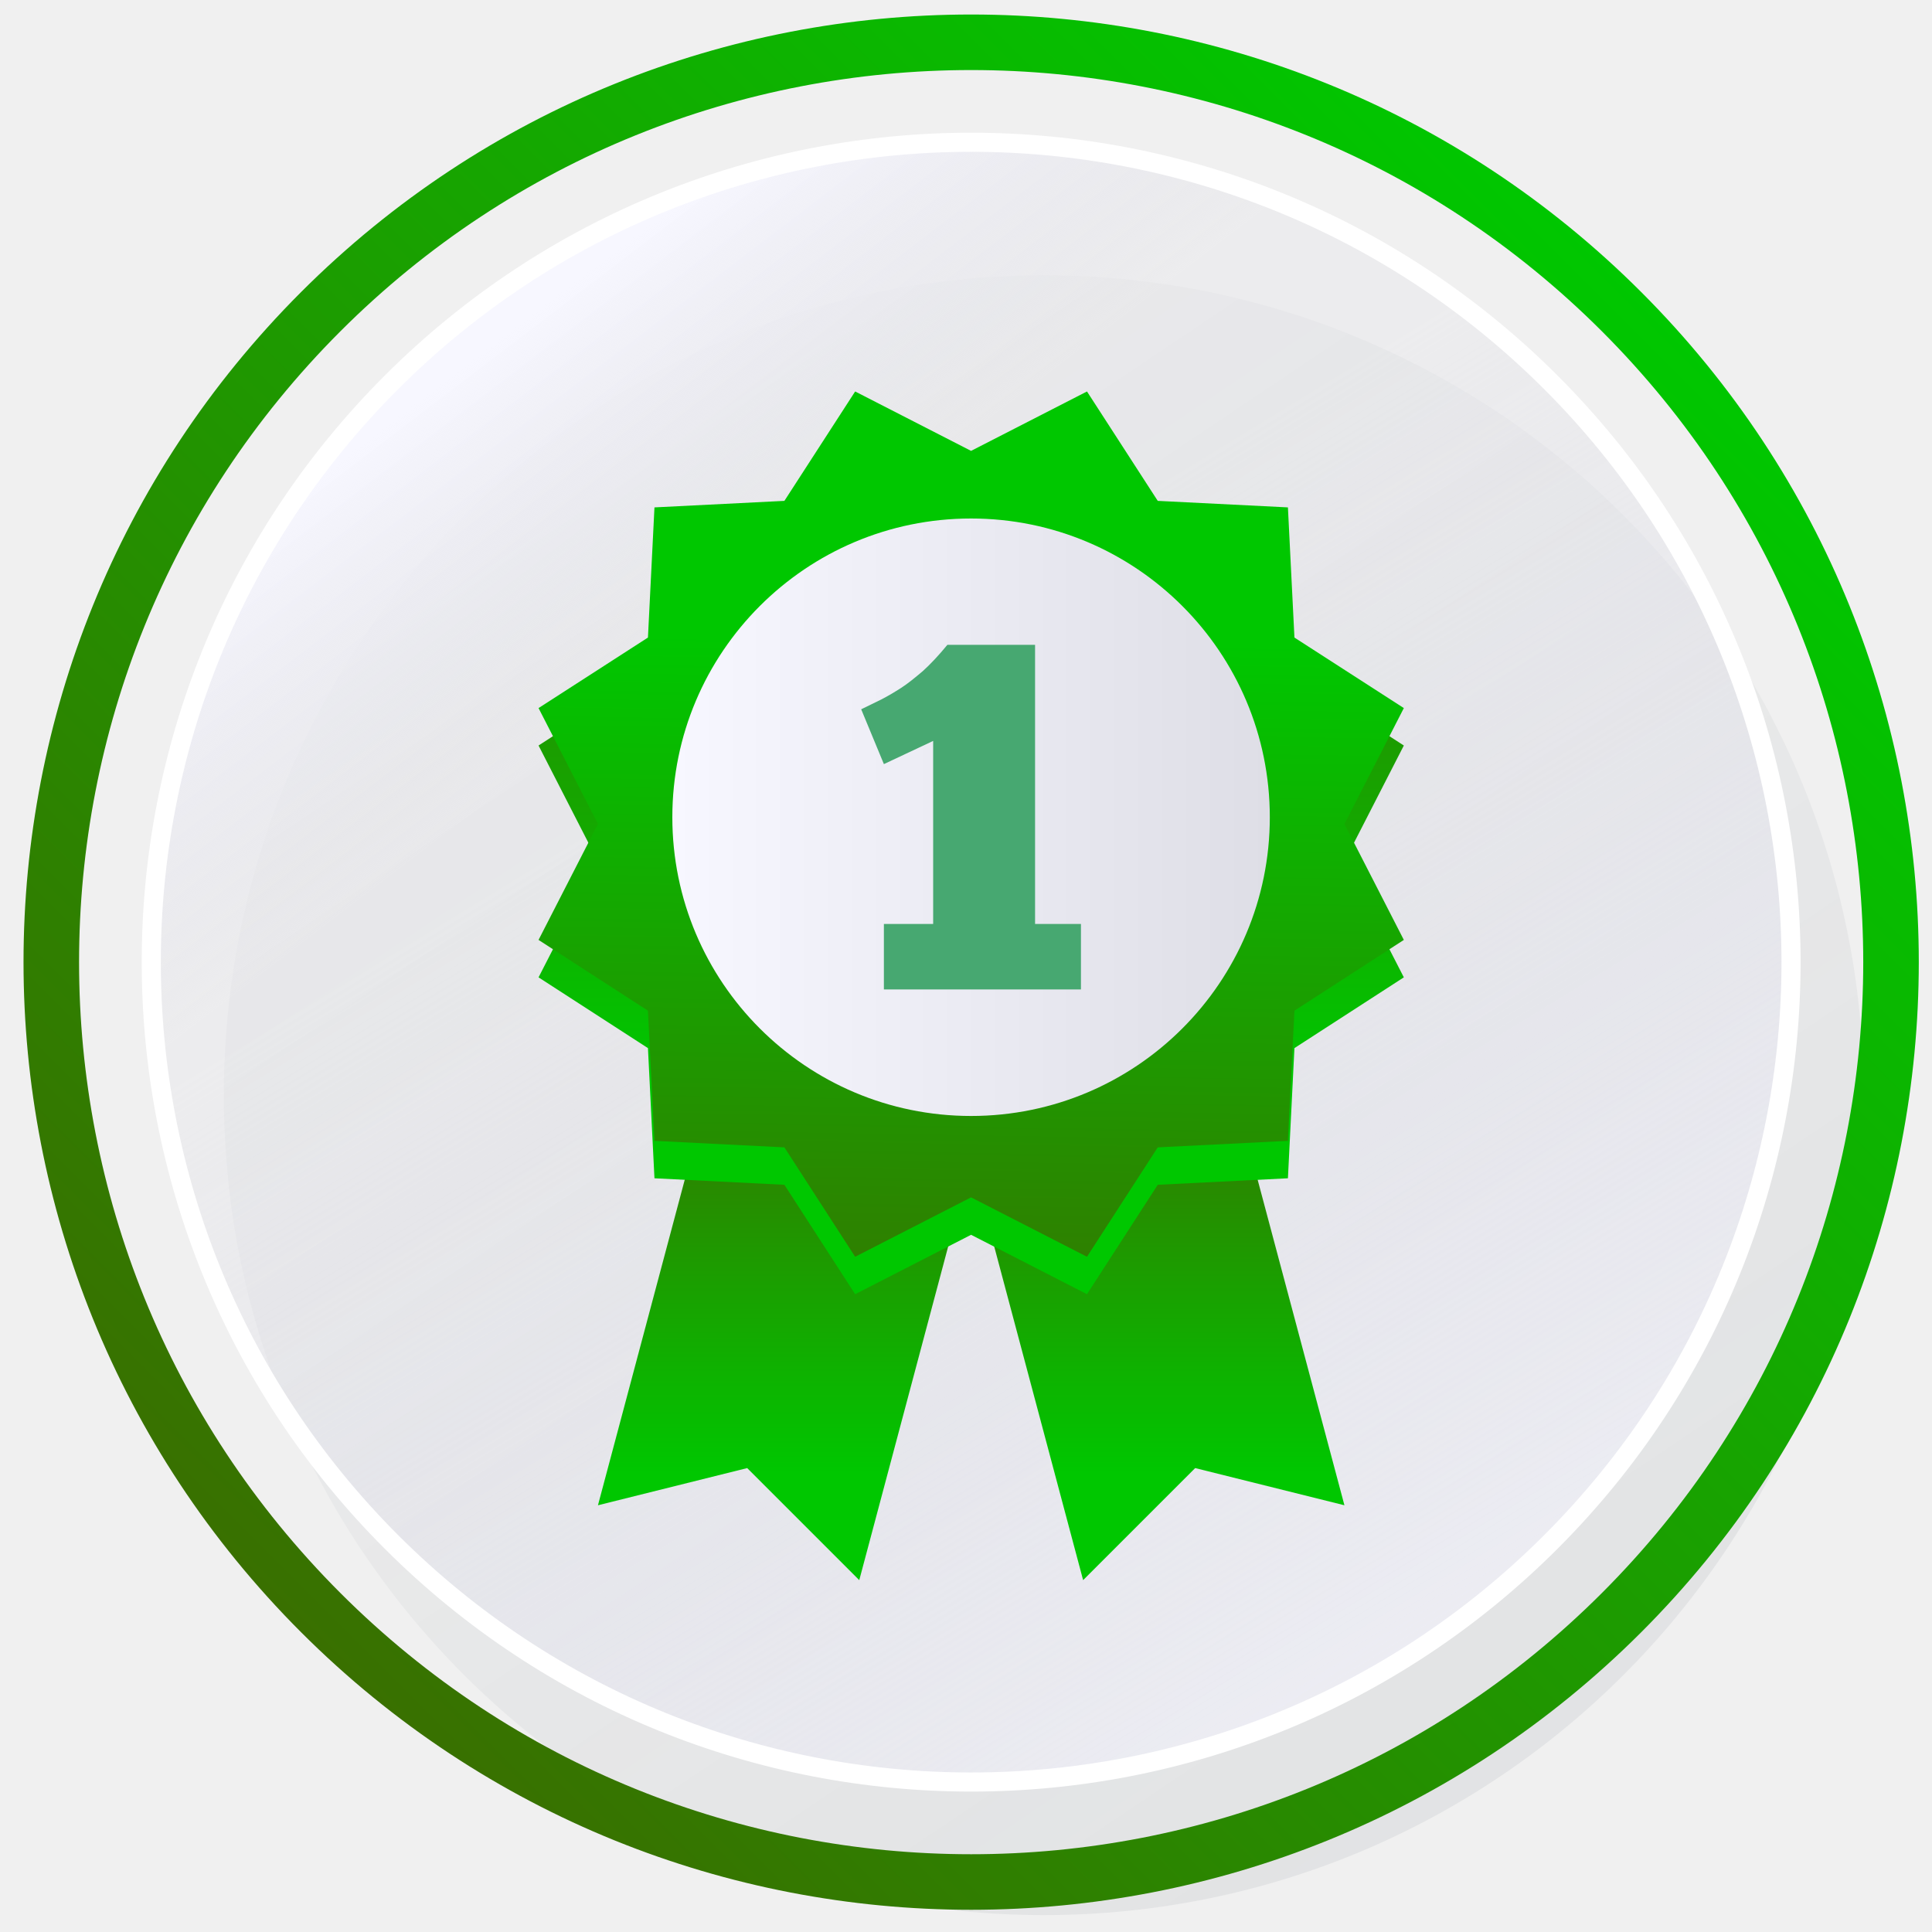
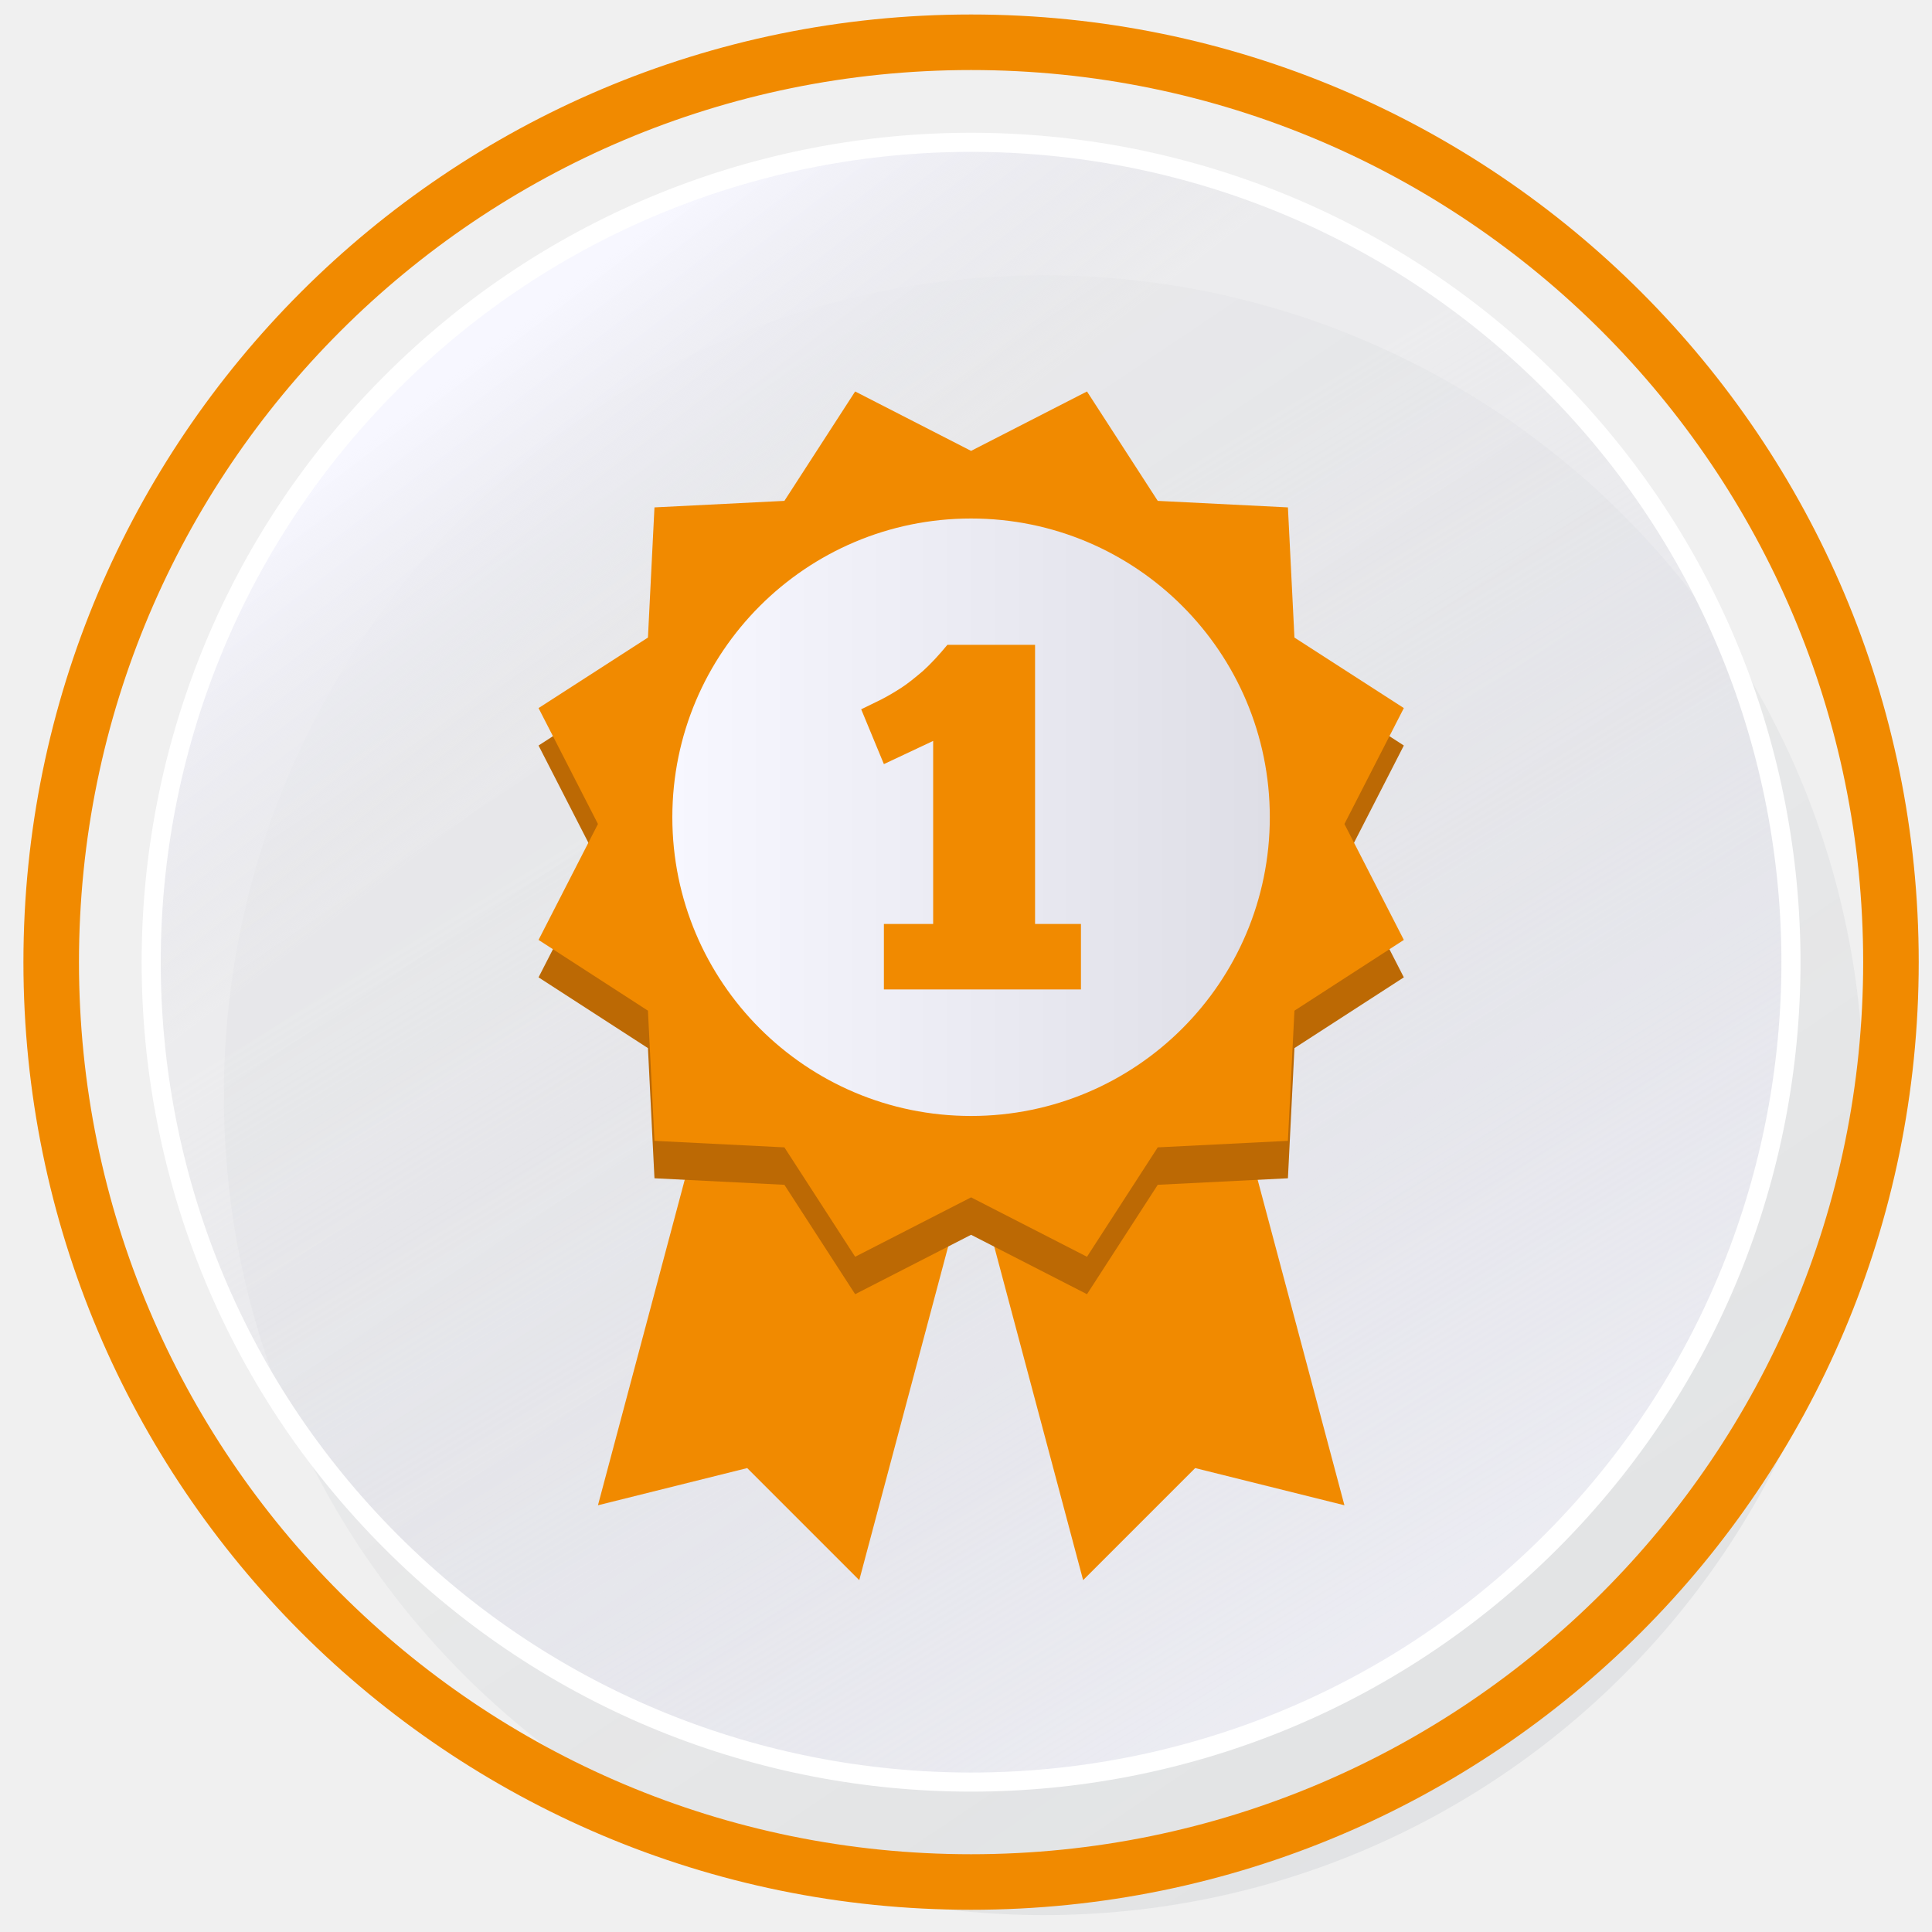
<svg xmlns="http://www.w3.org/2000/svg" version="1.1" id="Layer_1" x="0px" y="0px" viewBox="0 0 800 800" style="enable-background:new 0 0 800 800;" xml:space="preserve">
  <style type="text/css">
- 	.st0{opacity:0.1;fill:url(#SVGID_1_);}
- 	.st1{fill:url(#SVGID_00000099656883310502291720000011040991248090891661_);}
- 	.st2{fill:url(#SVGID_00000181786227284796258570000015051601701083995054_);}
+ 	.st0{opacity:0.1;fill:url(#SVGID_1_);enable-background:new    ;}
+ 	.st1{fill:url(#SVGID_00000089556761261294045360000011798286160223061383_);}
+ 	.st2{fill:url(#SVGID_00000003081095229177030660000011957924683998435740_);}
	.st3{fill:none;stroke:#FFFFFF;stroke-width:7.908;stroke-miterlimit:10;}
- 	.st4{fill:url(#SVGID_00000161611715831924686870000011248112712572154032_);}
- 	.st5{fill:url(#SVGID_00000053524586692700123730000006337335948023504005_);}
- 	.st6{fill:url(#SVGID_00000114042343638693140390000016068514818623280532_);}
- 	.st7{fill:url(#SVGID_00000146500506017020608100000016343832351773296531_);}
- 	.st8{fill:url(#SVGID_00000156545471303640536240000017381065639864257205_);}
- 	.st9{fill:#47A871;}
- 	.st10{fill:none;stroke:url(#SVGID_00000098183867312889280410000014749504267590733727_);stroke-width:23;stroke-miterlimit:10;}
+ 	.st4{fill:#F18A00;}
+ 	.st5{fill:#BC6904;}
+ 	.st6{fill:url(#SVGID_00000174569504960033802400000008615933360598330022_);}
+ 	.st7{fill:none;stroke:#F18A00;stroke-width:23;stroke-miterlimit:10;}
</style>
  <g>
    <g>
      <g>
-         <linearGradient id="SVGID_1_" gradientUnits="userSpaceOnUse" x1="756.093" y1="935.706" x2="219.097" y2="136.18">
+         <linearGradient id="SVGID_1_" gradientUnits="userSpaceOnUse" x1="756.077" y1="-135.716" x2="219.082" y2="663.809" gradientTransform="matrix(1 0 0 -1 0 800)">
          <stop offset="0.108" style="stop-color:#495867" />
          <stop offset="1" style="stop-color:#495867;stop-opacity:0.1" />
        </linearGradient>
        <circle class="st0" cx="432.2" cy="453.5" r="339.5" />
        <g>
-           <linearGradient id="SVGID_00000084514067549624855080000003366038502531935926_" gradientUnits="userSpaceOnUse" x1="650.739" y1="804.506" x2="334.993" y2="288.684">
+           <linearGradient id="SVGID_00000014604632068169825820000013196280470835924896_" gradientUnits="userSpaceOnUse" x1="650.701" y1="-4.529" x2="334.955" y2="511.292" gradientTransform="matrix(1 0 0 -1 0 800)">
            <stop offset="0" style="stop-color:#F7F7FF" />
            <stop offset="1" style="stop-color:#DEDEE6;stop-opacity:0.1" />
          </linearGradient>
-           <circle style="fill:url(#SVGID_00000084514067549624855080000003366038502531935926_);" cx="402.1" cy="398.4" r="339.5" />
-           <linearGradient id="SVGID_00000132067436081669797350000015331716509320825243_" gradientUnits="userSpaceOnUse" x1="205.784" y1="141.08" x2="296.444" y2="259.876">
+           <circle style="fill:url(#SVGID_00000014604632068169825820000013196280470835924896_);" cx="402.1" cy="398.4" r="339.5" />
+           <linearGradient id="SVGID_00000018233811346496822290000005495913055453238934_" gradientUnits="userSpaceOnUse" x1="205.746" y1="658.891" x2="296.406" y2="540.096" gradientTransform="matrix(1 0 0 -1 0 800)">
            <stop offset="0" style="stop-color:#F7F7FF" />
            <stop offset="1" style="stop-color:#DEDEE6;stop-opacity:0.1" />
          </linearGradient>
-           <circle style="fill:url(#SVGID_00000132067436081669797350000015331716509320825243_);" cx="402.1" cy="398.4" r="339.5" />
-           <ellipse transform="matrix(0.7071 -0.7071 0.7071 0.7071 -163.8992 401.0201)" class="st3" cx="402.1" cy="398.4" rx="339.5" ry="339.5" />
+           <circle style="fill:url(#SVGID_00000018233811346496822290000005495913055453238934_);" cx="402.1" cy="398.4" r="339.5" />
+           <ellipse transform="matrix(0.7071 -0.7071 0.7071 0.7071 -163.9316 401.0417)" class="st3" cx="402.1" cy="398.4" rx="339.5" ry="339.5" />
        </g>
      </g>
      <g>
        <g>
-           <linearGradient id="SVGID_00000168080562543504834710000004860374783747381378_" gradientUnits="userSpaceOnUse" x1="332.566" y1="438.54" x2="332.566" y2="610.256">
-             <stop offset="0" style="stop-color:#397000" />
-             <stop offset="1" style="stop-color:#00C700" />
-           </linearGradient>
-           <polygon style="fill:url(#SVGID_00000168080562543504834710000004860374783747381378_);" points="247.6,623.3 309.4,607.9       355.8,654.3 417.6,422.4 309.4,391.5     " />
-           <linearGradient id="SVGID_00000078761391446248927750000000270722263651182210_" gradientUnits="userSpaceOnUse" x1="471.683" y1="438.54" x2="471.683" y2="610.256">
-             <stop offset="0" style="stop-color:#397000" />
-             <stop offset="1" style="stop-color:#00C700" />
-           </linearGradient>
-           <polygon style="fill:url(#SVGID_00000078761391446248927750000000270722263651182210_);" points="556.7,623.3 494.9,607.9       448.5,654.3 386.7,422.4 494.9,391.5     " />
-           <linearGradient id="SVGID_00000009555668121201307840000008721722039266441885_" gradientUnits="userSpaceOnUse" x1="403.923" y1="151.651" x2="401.301" y2="450.515">
-             <stop offset="0" style="stop-color:#397000" />
-             <stop offset="1" style="stop-color:#00C700" />
-           </linearGradient>
-           <polygon style="fill:url(#SVGID_00000009555668121201307840000008721722039266441885_);" points="402.1,202.1 450.1,177.5       479.4,222.8 533.3,225.5 536,279.4 581.3,308.7 556.7,356.7 581.3,404.7 536,434 533.3,487.9 479.4,490.6 450.1,535.9       402.1,511.3 354.1,535.9 324.8,490.6 271,487.9 268.3,434 223,404.7 247.6,356.7 223,308.7 268.3,279.4 271,225.5 324.8,222.8       354.1,177.5     " />
-           <linearGradient id="SVGID_00000115502660012542370580000012675456429466029243_" gradientUnits="userSpaceOnUse" x1="398.148" y1="580.805" x2="403.392" y2="264.9">
-             <stop offset="0" style="stop-color:#397000" />
-             <stop offset="1" style="stop-color:#00C700" />
-           </linearGradient>
-           <polygon style="fill:url(#SVGID_00000115502660012542370580000012675456429466029243_);" points="402.1,186.7 450.1,162.1       479.4,207.4 533.3,210.1 536,264 581.3,293.2 556.7,341.2 581.3,389.2 536,418.5 533.3,472.4 479.4,475.1 450.1,520.4       402.1,495.8 354.1,520.4 324.8,475.1 271,472.4 268.3,418.5 223,389.2 247.6,341.2 223,293.2 268.3,264 271,210.1 324.8,207.4       354.1,162.1     " />
-           <linearGradient id="SVGID_00000054224954433674297840000011974789800697939899_" gradientUnits="userSpaceOnUse" x1="278.465" y1="338.351" x2="525.784" y2="338.351">
+           <polygon class="st4" points="247.6,623.3 309.4,607.9 355.8,654.3 417.6,422.4 309.4,391.5     " />
+           <polygon class="st4" points="556.7,623.3 494.9,607.9 448.5,654.3 386.7,422.4 494.9,391.5     " />
+           <polygon class="st5" points="402.1,202.1 450.1,177.5 479.4,222.8 533.3,225.5 536,279.4 581.3,308.7 556.7,356.7 581.3,404.7       536,434 533.3,487.9 479.4,490.6 450.1,535.9 402.1,511.3 354.1,535.9 324.8,490.6 271,487.9 268.3,434 223,404.7 247.6,356.7       223,308.7 268.3,279.4 271,225.5 324.8,222.8 354.1,177.5     " />
+           <polygon class="st4" points="402.1,186.7 450.1,162.1 479.4,207.4 533.3,210.1 536,264 581.3,293.2 556.7,341.2 581.3,389.2       536,418.5 533.3,472.4 479.4,475.1 450.1,520.4 402.1,495.8 354.1,520.4 324.8,475.1 271,472.4 268.3,418.5 223,389.2       247.6,341.2 223,293.2 268.3,264 271,210.1 324.8,207.4 354.1,162.1     " />
+           <linearGradient id="SVGID_00000090277951848820355100000013890429675556218499_" gradientUnits="userSpaceOnUse" x1="278.4" y1="461.6" x2="525.8" y2="461.6" gradientTransform="matrix(1 0 0 -1 0 800)">
            <stop offset="0" style="stop-color:#F7F7FF" />
            <stop offset="1" style="stop-color:#DEDEE6" />
          </linearGradient>
-           <circle style="fill:url(#SVGID_00000054224954433674297840000011974789800697939899_);" cx="402.1" cy="338.4" r="123.7" />
+           <circle style="fill:url(#SVGID_00000090277951848820355100000013890429675556218499_);" cx="402.1" cy="338.4" r="123.7" />
          <g>
-             <path class="st9" d="M356.6,293.7c2.9-1.4,5.6-2.7,8.4-4.1c2.7-1.4,5.4-3,8.2-4.8c2.8-1.8,5.7-4.2,8.9-6.9       c3.1-2.8,6.5-6.4,10.2-10.9h36.3v115.6h19v27.1H366v-27.1h20.4v-75.8l-20.4,9.6L356.6,293.7z" />
+             <path class="st4" d="M356.6,293.7c2.9-1.4,5.6-2.7,8.4-4.1c2.7-1.4,5.4-3,8.2-4.8c2.8-1.8,5.7-4.2,8.9-6.9       c3.1-2.8,6.5-6.4,10.2-10.9h36.3v115.6h19v27.1H366v-27.1h20.4v-75.8l-20.4,9.6L356.6,293.7z" />
          </g>
        </g>
      </g>
    </g>
-     <linearGradient id="SVGID_00000173882968343896249750000007911313156930175377_" gradientUnits="userSpaceOnUse" x1="9.679" y1="398.354" x2="794.57" y2="398.354">
-       <stop offset="0" style="stop-color:#397000" />
-       <stop offset="1" style="stop-color:#00C700" />
-     </linearGradient>
-     <ellipse transform="matrix(0.7071 -0.7071 0.7071 0.7071 -163.8992 401.0201)" style="fill:none;stroke:url(#SVGID_00000173882968343896249750000007911313156930175377_);stroke-width:23;stroke-miterlimit:10;" cx="402.1" cy="398.4" rx="380.9" ry="380.9" />
+     <ellipse class="st7" cx="402.1" cy="398.4" rx="380.9" ry="380.9" />
  </g>
</svg>
